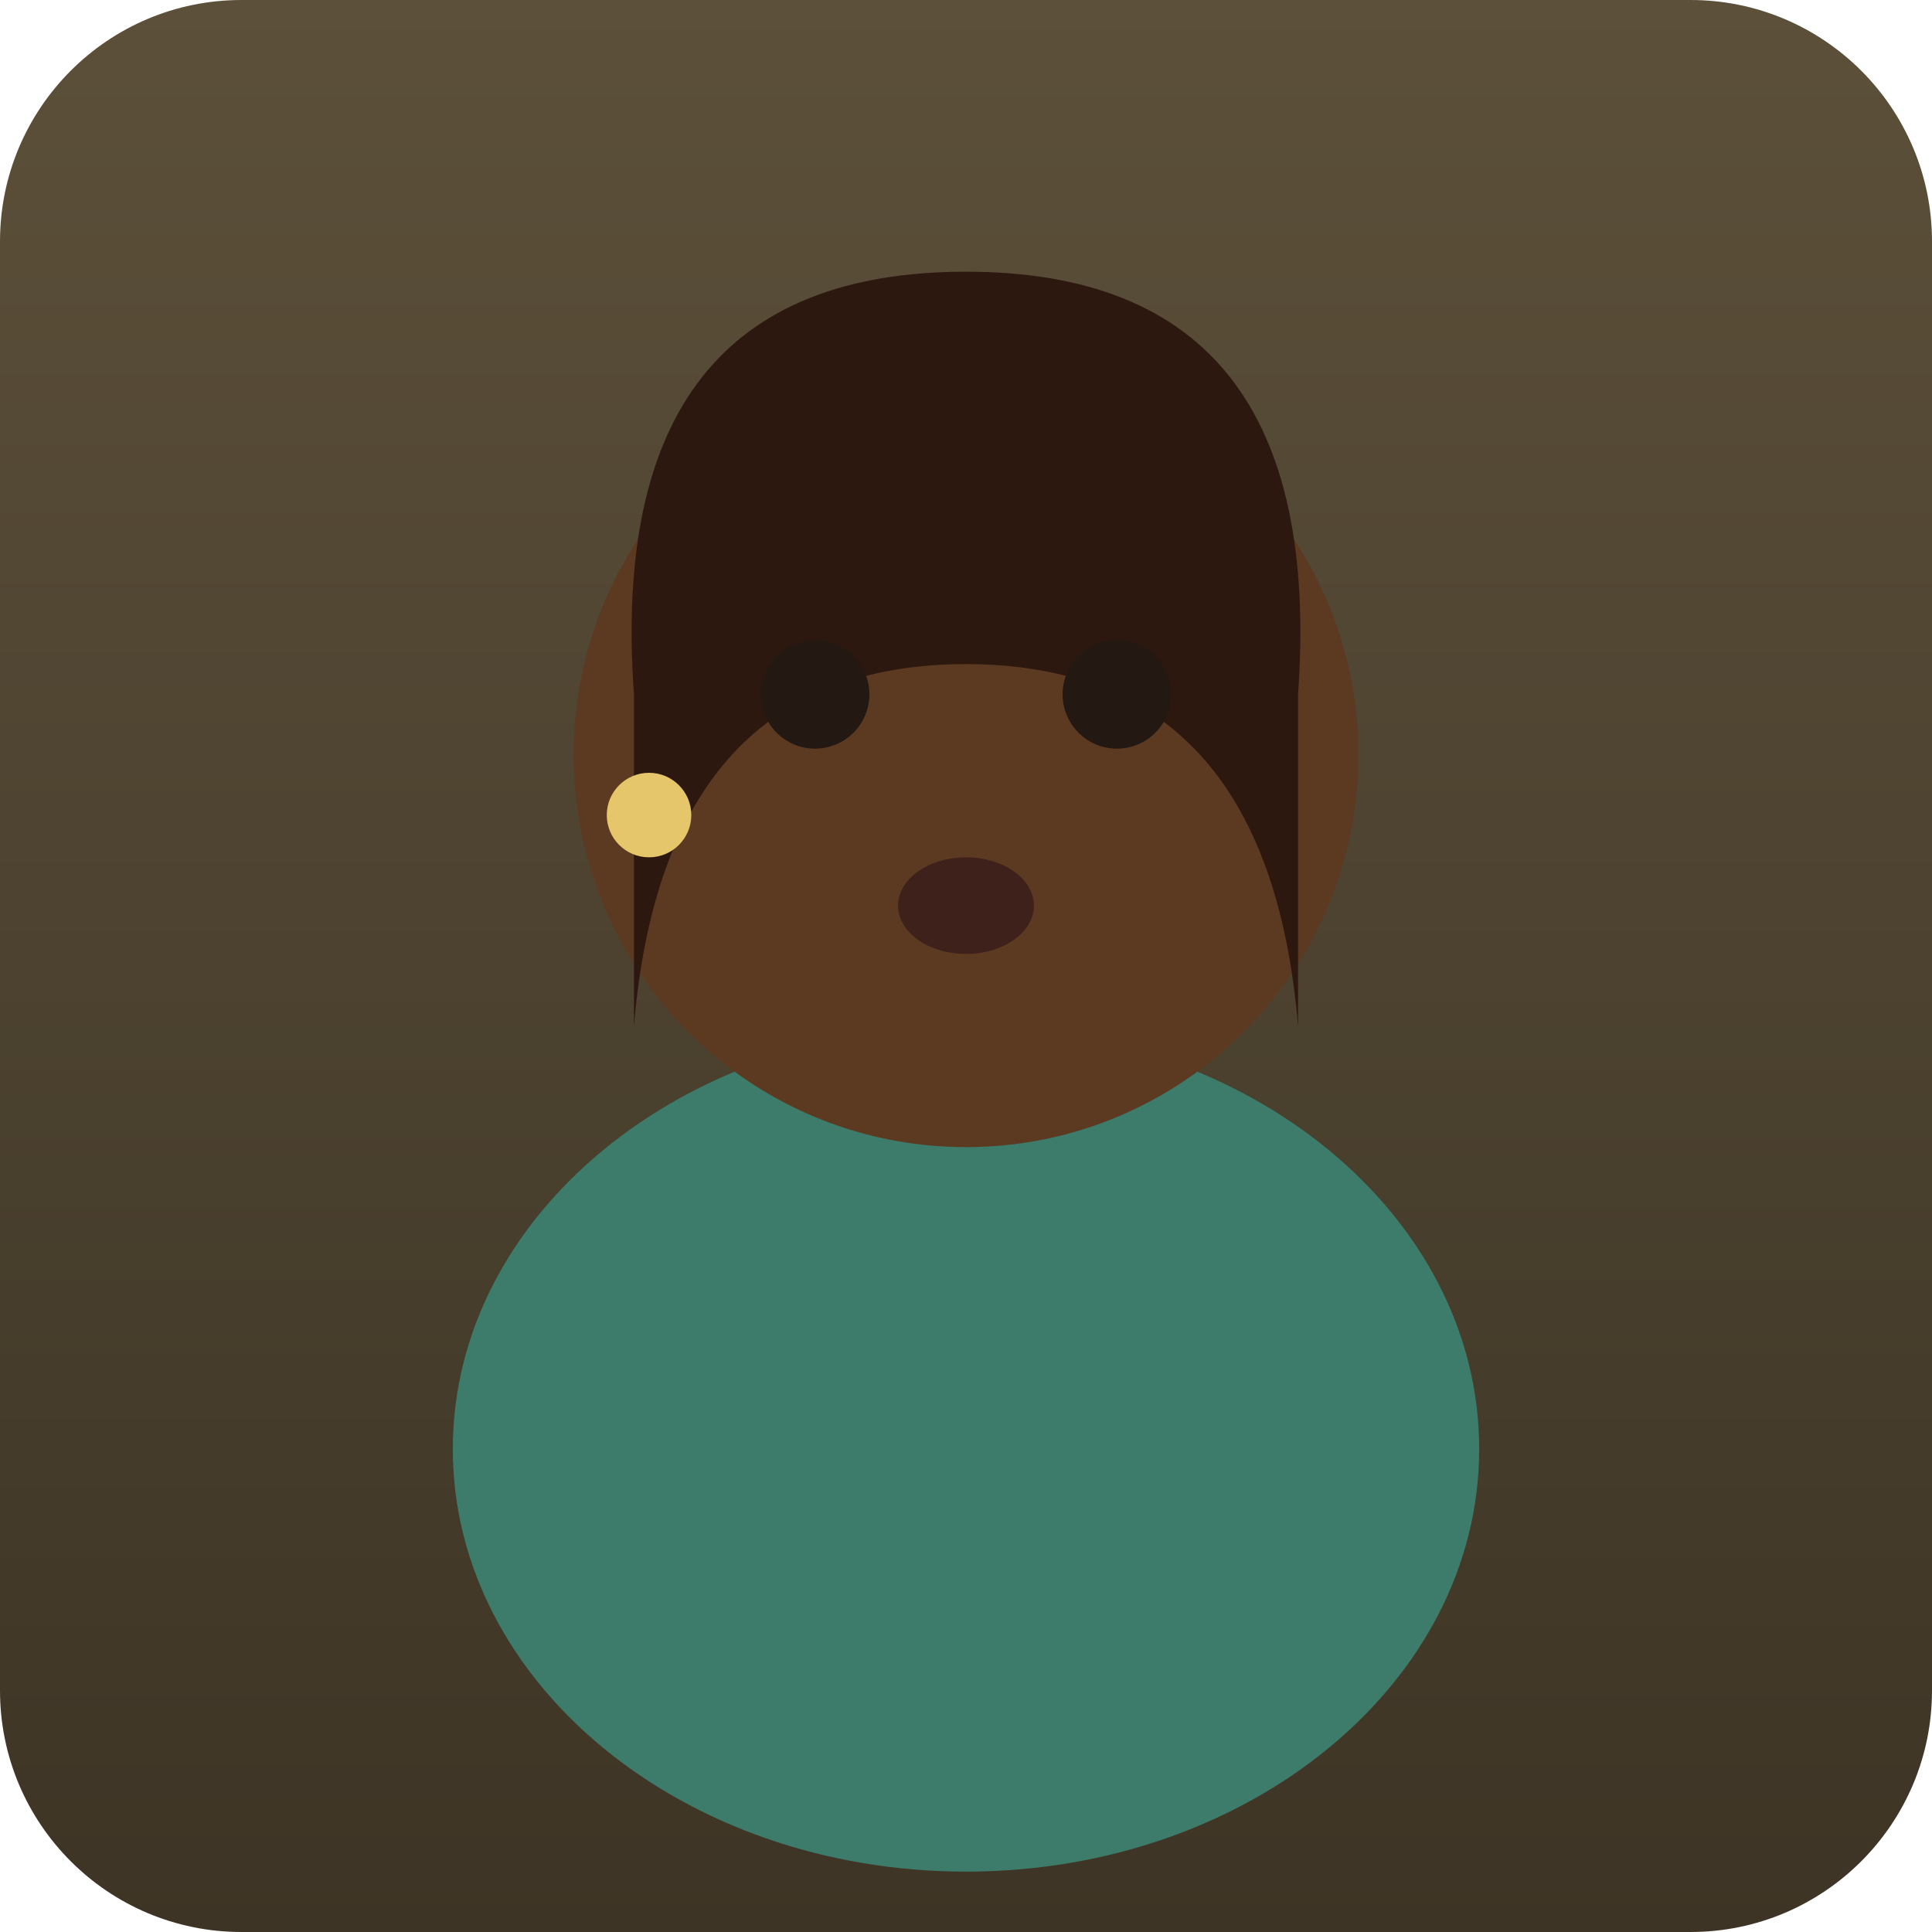
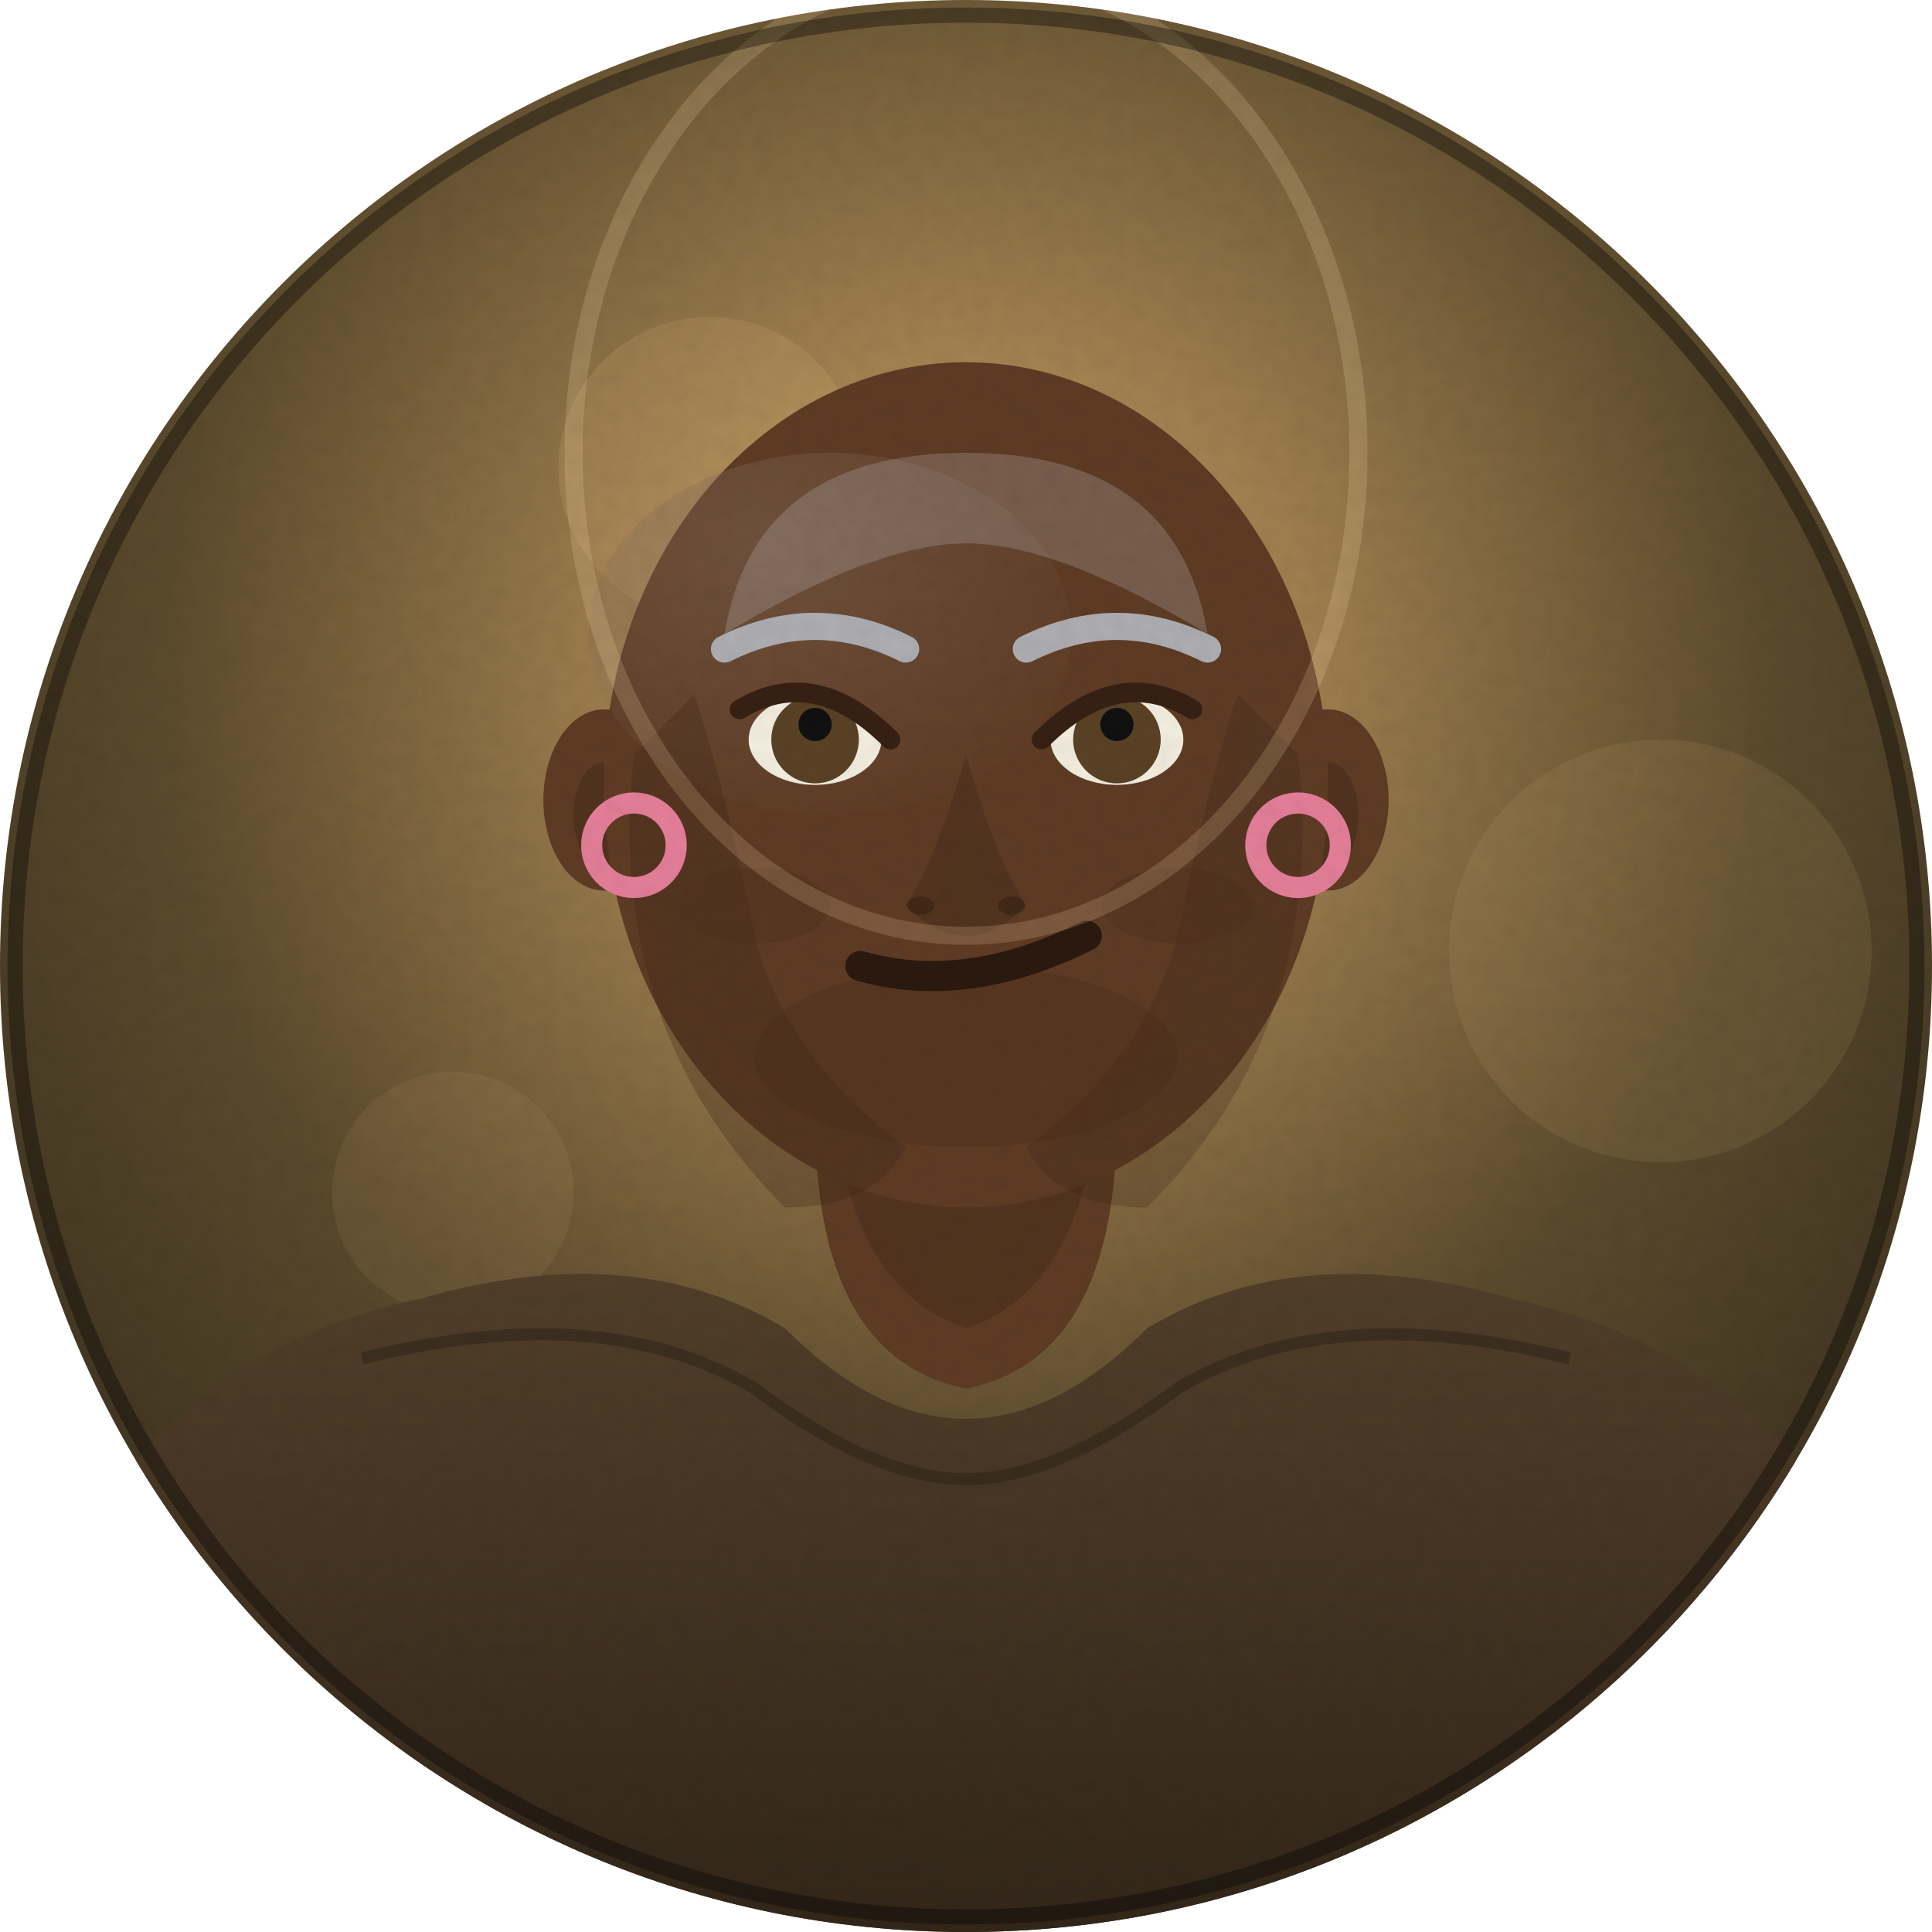
<svg xmlns="http://www.w3.org/2000/svg" viewBox="0 0 128 128" role="img">
  <defs>
-     <linearGradient id="b" x1="0" y1="0" x2="0" y2="1">
-       <stop offset="0" stop-color="#5c503a" />
-       <stop offset="1" stop-color="#3d3425" />
+     <radialGradient id="bcf" cx="0.5" cy="0.35" r="0.75">
+       <stop offset="0" stop-color="#d4a86a" />
+       <stop offset="0.55" stop-color="#5c4b2d" />
+       <stop offset="1" stop-color="#2b2518" />
+     </radialGradient>
+     <radialGradient id="fcf" cx="0.35" cy="0.25" r="0.85">
+       <stop offset="0" stop-color="#876d5b" stop-opacity="0.45" />
+       <stop offset="1" stop-color="#876d5b" stop-opacity="0" />
+     </radialGradient>
+     <linearGradient id="gcf" x1="0" y1="0" x2="0" y2="1">
+       <stop offset="0" stop-color="#523f2a" />
+       <stop offset="1" stop-color="#33271a" />
    </linearGradient>
+     <clipPath id="ccf">
+       <circle cx="64" cy="64" r="64" />
+     </clipPath>
+     <filter id="pcf" x="0%" y="0%" width="100%" height="100%">
+       <feTurbulence type="fractalNoise" baseFrequency="0.9" numOctaves="2" seed="447" />
+       <feColorMatrix values="0 0 0 0 0  0 0 0 0 0  0 0 0 0 0  0 0 0 0.14 0" />
+       <feComposite in2="SourceGraphic" operator="in" />
+     </filter>
  </defs>
-   <rect width="128" height="128" rx="16" fill="url(#b)" />
-   <ellipse cx="64" cy="96" rx="34" ry="28" fill="#3d7c6b" />
-   <circle cx="64" cy="50" r="26" fill="#5c3a22" />
-   <path d="M42 46 Q40 18 64 18 Q88 18 86 46 L86 68 Q84 44 64 44 Q44 44 42 68 Z" fill="#2d1810" />
-   <circle cx="54" cy="46" r="3.6" fill="#241812" />
-   <circle cx="74" cy="46" r="3.6" fill="#241812" />
-   <ellipse cx="64" cy="60" rx="4.5" ry="3.2" fill="#3d211a" />
-   <circle cx="43" cy="54" r="2.8" fill="#e6c66b" />
+   <g clip-path="url(#ccf)">
+     <rect width="128" height="128" fill="url(#bcf)" />
+     <circle cx="47" cy="31" r="10" fill="#d8b179" opacity="0.18" />
+     <circle cx="110" cy="63" r="14" fill="#d8b179" opacity="0.12" />
+     <circle cx="30" cy="79" r="8" fill="#d8b179" opacity="0.1" />
+     <path d="M0 128 Q0 92 28 86 Q42 82 52 88 Q58 94 64 94 Q70 94 76 88 Q86 82 100 86 Q128 92 128 128 Z" fill="url(#gcf)" />
+     <path d="M24 90 Q40 86 50 92 Q58 98 64 98" stroke="#2b2116" stroke-width="0.8" fill="none" opacity="0.5" />
+     <path d="M104 90 Q88 86 78 92 Q70 98 64 98" stroke="#2b2116" stroke-width="0.8" fill="none" opacity="0.5" />
+     <path d="M54 74 Q54 90 64 92 Q74 90 74 74 Z" fill="#5f3c24" />
+     <path d="M56 78 Q58 86 64 88 Q70 86 72 78" fill="#3d2516" opacity="0.35" />
+     <ellipse cx="40" cy="53" rx="4" ry="6" fill="#5f3c24" />
+     <ellipse cx="88" cy="53" rx="4" ry="6" fill="#5f3c24" />
+     <ellipse cx="40" cy="54" rx="2" ry="3.5" fill="#3d2516" opacity="0.4" />
+     <ellipse cx="88" cy="54" rx="2" ry="3.5" fill="#3d2516" opacity="0.4" />
+     <ellipse cx="64" cy="52" rx="24" ry="28" fill="#5f3c24" />
+     <ellipse cx="55" cy="42" rx="16" ry="12" fill="url(#fcf)" />
+     <path d="M42 50 Q40 68 52 80 Q58 80 60 76 Q52 70 50 62 Q48 52 46 46Z" fill="#3d2516" opacity="0.3" />
+     <path d="M86 50 Q88 68 76 80 Q70 80 68 76 Q76 70 78 62 Q80 52 82 46Z" fill="#3d2516" opacity="0.25" />
+     <ellipse cx="64" cy="70" rx="14" ry="6" fill="#3d2516" opacity="0.2" />
+     <ellipse cx="50" cy="60" rx="5" ry="2.5" fill="#4c2d1c" opacity="0.35" />
+     <ellipse cx="78" cy="60" rx="5" ry="2.5" fill="#4c2d1c" opacity="0.35" />
+     <ellipse cx="54" cy="49" rx="4.4" ry="3" fill="#f6f0e2" />
+     <ellipse cx="74" cy="49" rx="4.4" ry="3" fill="#f6f0e2" />
+     <circle cx="54" cy="49" r="2.9" fill="#5a4225" />
+     <circle cx="74" cy="49" r="2.9" fill="#5a4225" />
+     <circle cx="54" cy="48" r="1.1" fill="#111" />
+     <circle cx="74" cy="48" r="1.1" fill="#111" />
+     <path d="M49 47 Q54 44 59 49" stroke="#372114" stroke-width="1.3" fill="none" stroke-linecap="round" />
+     <path d="M69 49 Q74 44 79 47" stroke="#372114" stroke-width="1.3" fill="none" stroke-linecap="round" />
+     <path d="M64 50 Q62 57 60 60 Q62 62 64 62 Q66 62 68 60 Q66 57 64 50Z" fill="#3d2516" opacity="0.35" />
+     <ellipse cx="61" cy="60" rx="0.9" ry="0.6" fill="#311e12" opacity="0.5" />
+     <ellipse cx="67" cy="60" rx="0.9" ry="0.6" fill="#311e12" opacity="0.5" />
+     <path d="M57 64 Q64 66 72 62" stroke="#2b1a0f" stroke-width="2" fill="none" stroke-linecap="round" />
+     <path d="M48 43 Q54 40 60 43" stroke="#afafb4" stroke-width="1.8" fill="none" stroke-linecap="round" />
+     <path d="M68 43 Q74 40 80 43" stroke="#afafb4" stroke-width="1.8" fill="none" stroke-linecap="round" />
+     <path d="M48 42 Q50 30 64 30 Q78 30 80 42 Q70 36 64 36 Q58 36 48 42Z" fill="#c2c2c8" opacity="0.25" />
+     <circle cx="42" cy="56" r="2.8" fill="none" stroke="#e67f9a" stroke-width="1.4" />
+     <circle cx="86" cy="56" r="2.8" fill="none" stroke="#e67f9a" stroke-width="1.4" />
+     <ellipse cx="64" cy="30" rx="26" ry="32" fill="none" stroke="rgba(255,230,180,0.18)" stroke-width="1.2" />
+     <g filter="url(#pcf)" opacity="0.45">
+       <rect width="128" height="128" fill="#808080" />
+     </g>
+   </g>
+   <circle cx="64" cy="64" r="63" fill="none" stroke="rgba(0,0,0,0.35)" stroke-width="1" />
</svg>
